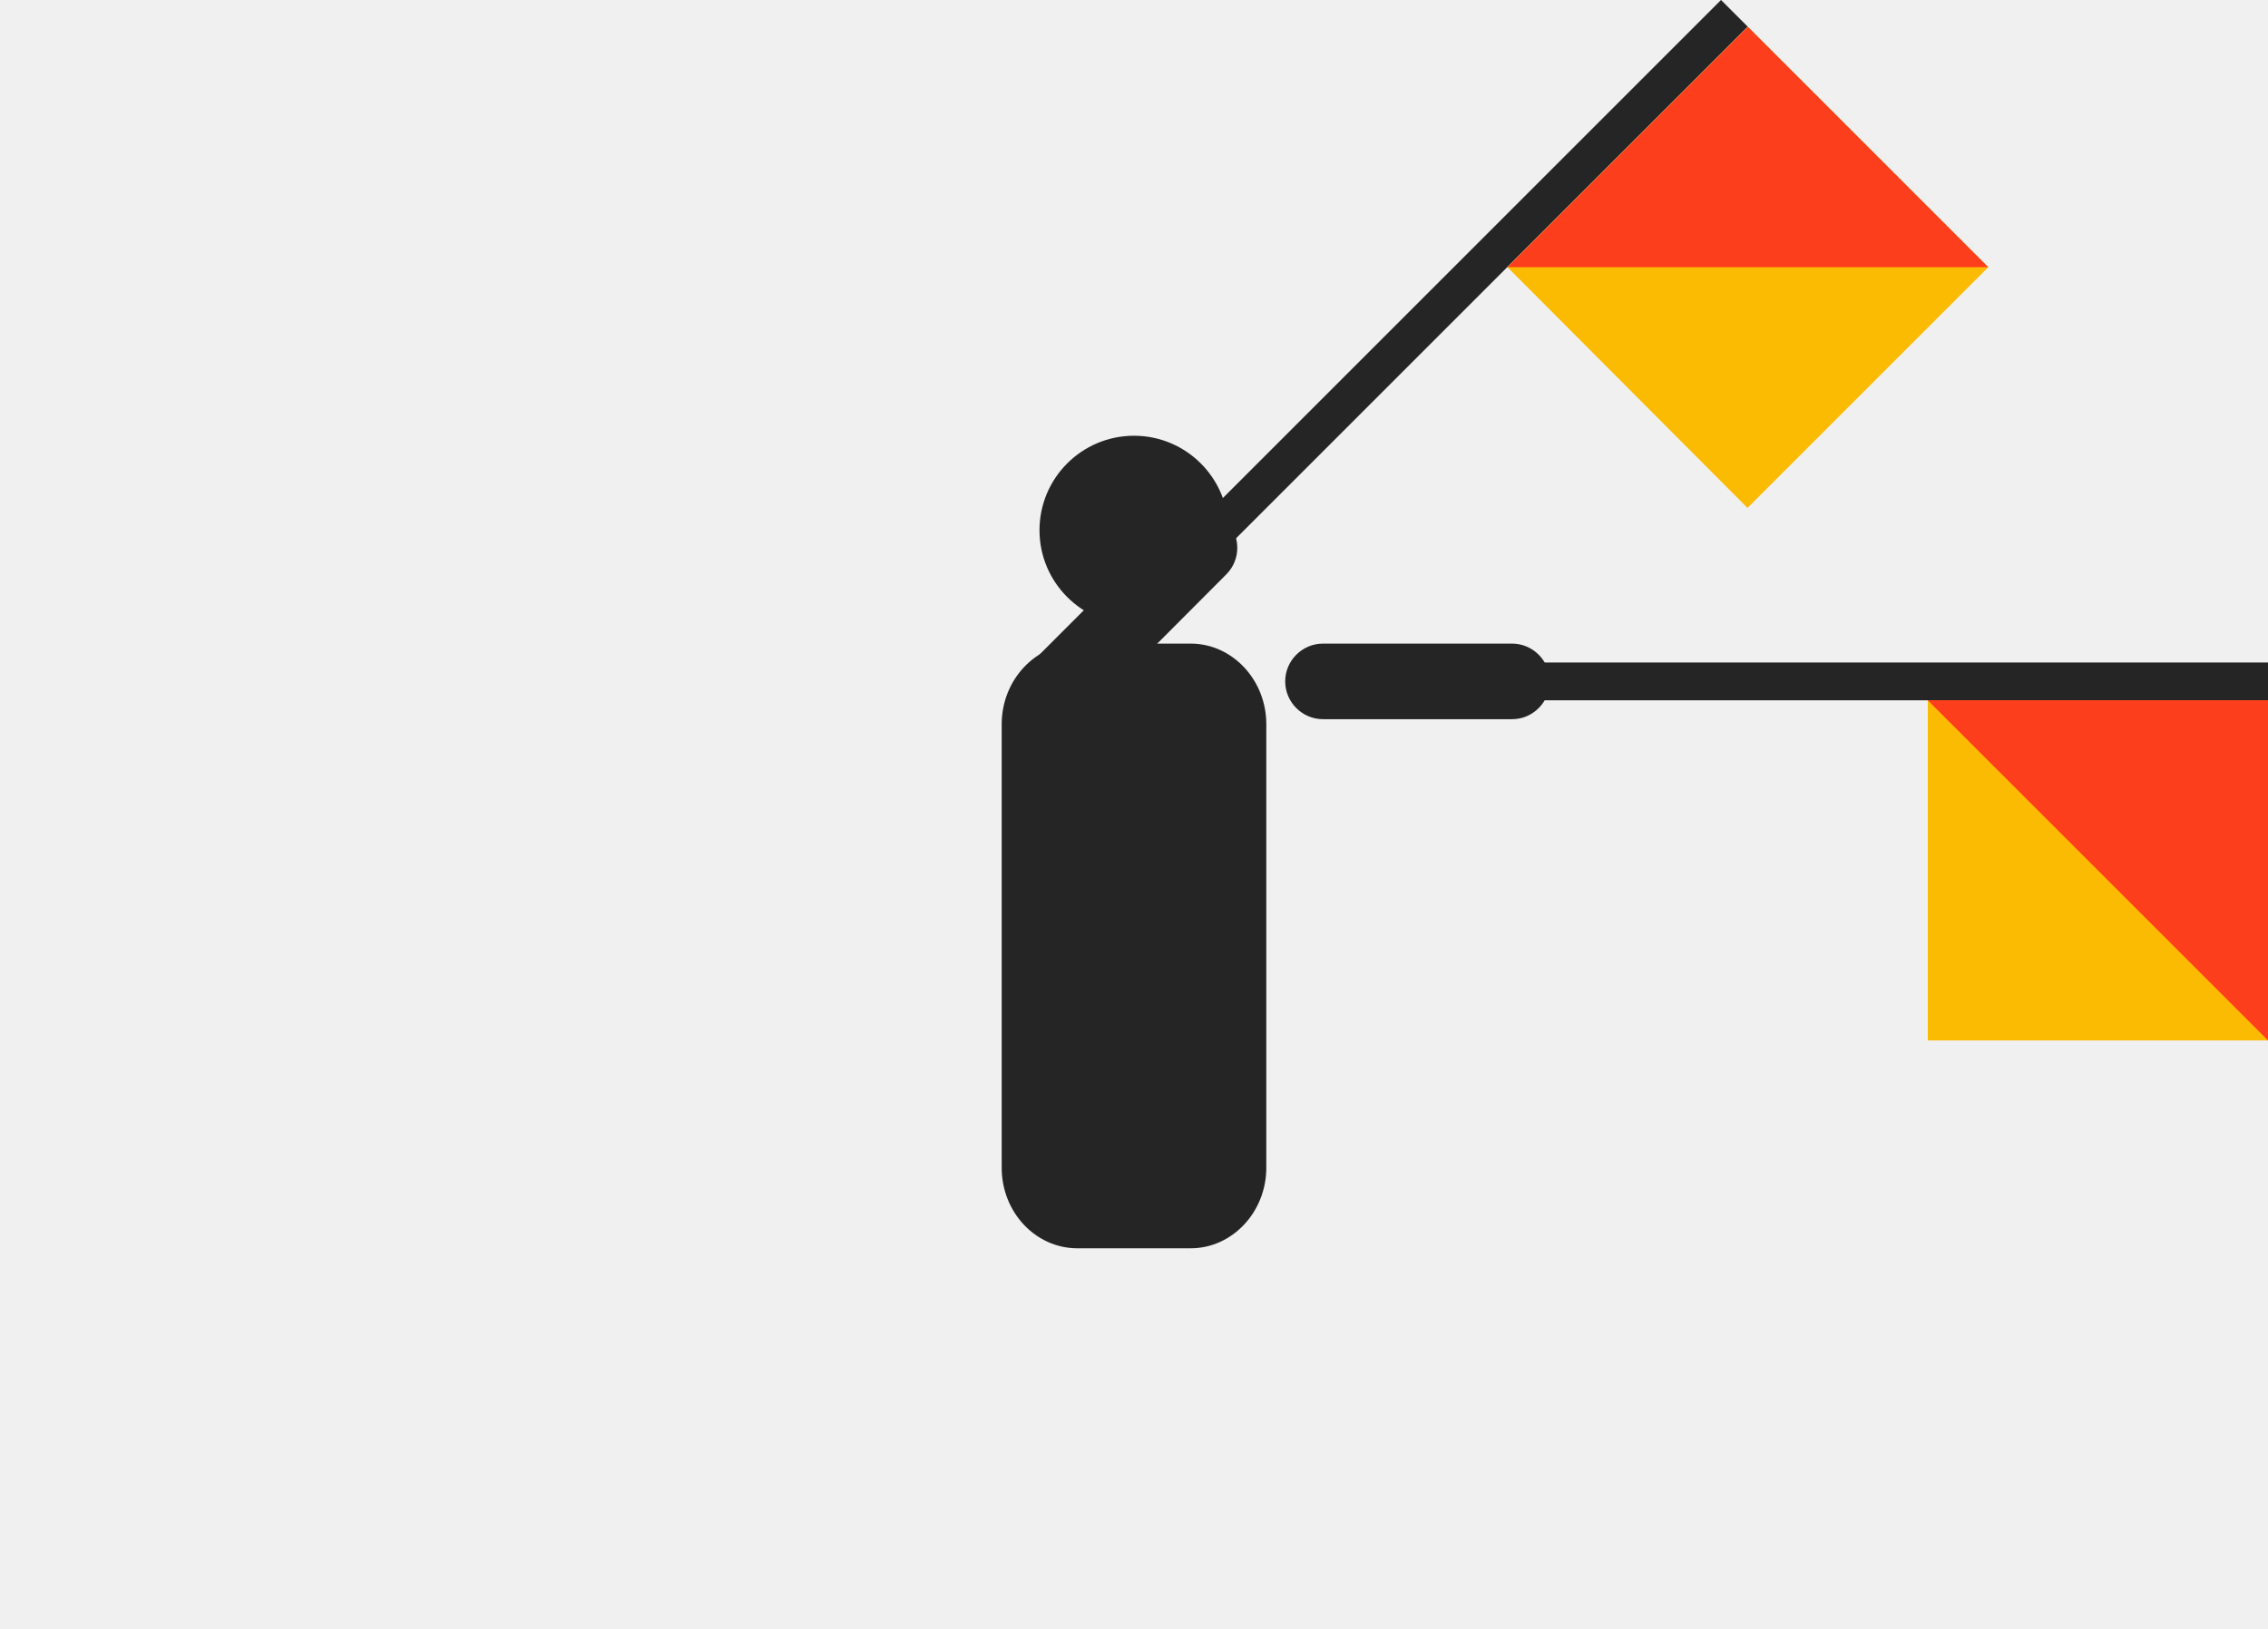
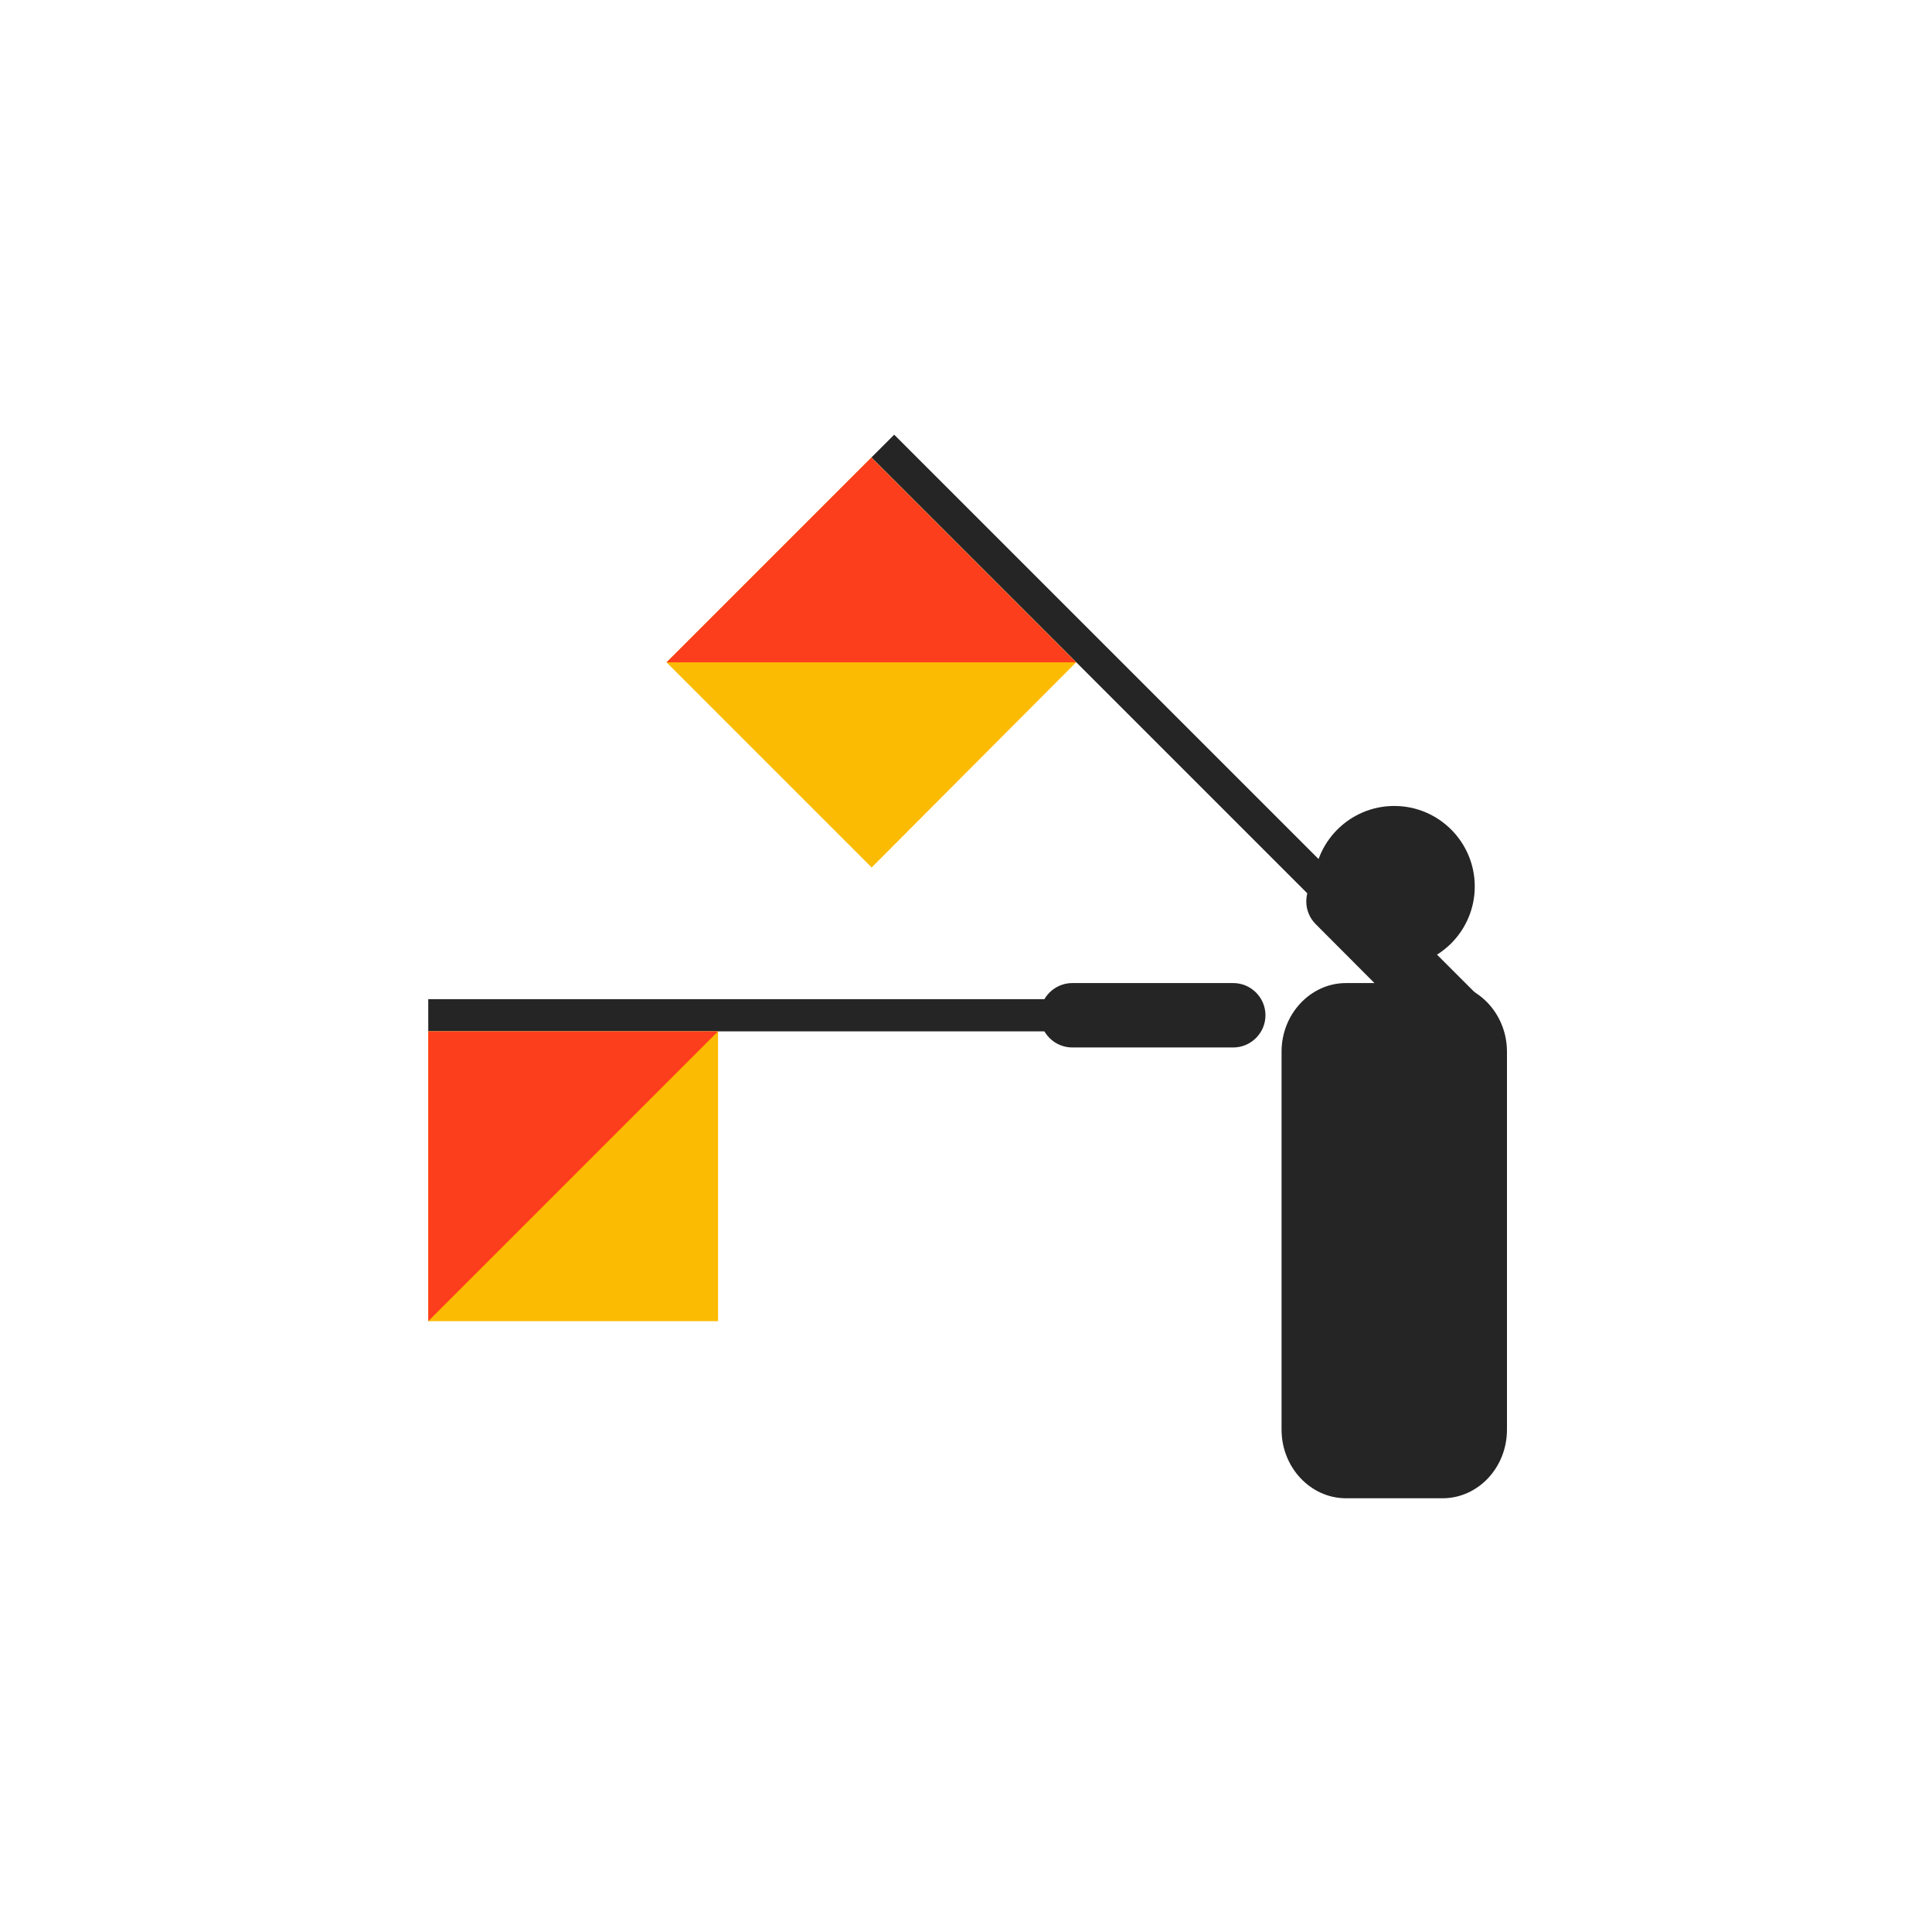
- <svg xmlns="http://www.w3.org/2000/svg" width="600" height="431" viewBox="0 0 600 431" fill="none">
-   <g clip-path="url(#clip0)">
-     <path fill-rule="evenodd" clip-rule="evenodd" d="M275 140.3C275 154.1 286.2 165.3 300 165.3C313.8 165.3 325 154.1 325 140.3C325 126.5 313.8 115.3 300 115.3C286.2 115.3 275 126.5 275 140.3Z" fill="#252525" />
-     <path fill-rule="evenodd" clip-rule="evenodd" d="M315 170.3H285C274 170.3 265 179.9 265 191.6V309C265 320.8 274 330.3 285 330.3H315C326 330.3 335 320.7 335 309V191.6C335 179.9 326 170.3 315 170.3Z" fill="#252525" />
-     <path fill-rule="evenodd" clip-rule="evenodd" d="M289.1 187.4L324.4 152C328.3 148.1 328.3 141.8 324.4 137.9C320.5 134 314.2 134 310.3 137.9L274.9 173.3C271 177.2 271 183.5 274.9 187.4C278.8 191.3 285.2 191.3 289.1 187.4Z" fill="#252525" />
-     <path d="M455.299 -0.007L462.37 7.064L320.95 148.484L313.879 141.413L455.299 -0.007Z" fill="#252525" />
-     <path fill-rule="evenodd" clip-rule="evenodd" d="M462.3 134.4L526 70.7L462.4 7.1L398.8 70.7L462.3 134.4Z" fill="#FCBB03" />
-     <path fill-rule="evenodd" clip-rule="evenodd" d="M526 70.7L462.4 7.1L398.8 70.7H526Z" fill="#FD3E1D" />
-     <path fill-rule="evenodd" clip-rule="evenodd" d="M350 190.3H400C405.5 190.3 410 185.8 410 180.3C410 174.8 405.5 170.3 400 170.3H350C344.5 170.3 340 174.8 340 180.3C340 185.8 344.5 190.3 350 190.3Z" fill="#252525" />
-     <path d="M400 175.3H600V185.3H400V175.3Z" fill="#252525" />
-     <path fill-rule="evenodd" clip-rule="evenodd" d="M510 275.3H600V185.3H510V275.3Z" fill="#FCBB03" />
-     <path fill-rule="evenodd" clip-rule="evenodd" d="M600 275.3V185.3H510L600 275.3Z" fill="#FD3E1D" />
-   </g>
-   <defs>
-     <clipPath id="clip0">
-       <rect width="600" height="430.3" transform="matrix(-1 0 0 1 600 0)" fill="white" />
-     </clipPath>
-   </defs>
+ <svg xmlns="http://www.w3.org/2000/svg" width="600" height="600" viewBox="0 0 600 600" fill="none">
+   <rect width="600" height="600" fill="white" />
+   <path fill-rule="evenodd" clip-rule="evenodd" d="M458 275.3C458 289.1 446.8 300.3 433 300.3C419.2 300.3 408 289.1 408 275.3C408 261.5 419.2 250.3 433 250.3C446.8 250.3 458 261.5 458 275.3Z" fill="#252525" />
+   <path fill-rule="evenodd" clip-rule="evenodd" d="M418 305.3H448C459 305.3 468 314.9 468 326.6V444C468 455.8 459 465.3 448 465.3H418C407 465.3 398 455.7 398 444V326.6C398 314.9 407 305.3 418 305.3Z" fill="#252525" />
+   <path fill-rule="evenodd" clip-rule="evenodd" d="M443.901 322.4L408.601 287C404.701 283.1 404.701 276.8 408.601 272.9C412.501 269 418.801 269 422.701 272.9L458.101 308.3C462.001 312.2 462.001 318.5 458.101 322.4C454.201 326.3 447.801 326.3 443.901 322.4Z" fill="#252525" />
+   <path d="M277.7 134.993L270.629 142.064L412.049 283.484L419.12 276.413L277.7 134.993Z" fill="#252525" />
+   <path fill-rule="evenodd" clip-rule="evenodd" d="M270.7 269.4L207 205.7L270.6 142.1L334.2 205.7L270.7 269.4Z" fill="#FCBB03" />
+   <path fill-rule="evenodd" clip-rule="evenodd" d="M207 205.7L270.6 142.1L334.2 205.7H207Z" fill="#FD3E1D" />
+   <path fill-rule="evenodd" clip-rule="evenodd" d="M383 325.3H333C327.5 325.3 323 320.8 323 315.3C323 309.8 327.5 305.3 333 305.3H383C388.5 305.3 393 309.8 393 315.3C393 320.8 388.5 325.3 383 325.3Z" fill="#252525" />
+   <path d="M333 310.3H133V320.3H333V310.3Z" fill="#252525" />
+   <path fill-rule="evenodd" clip-rule="evenodd" d="M223 410.3H133V320.3H223V410.3Z" fill="#FCBB03" />
+   <path fill-rule="evenodd" clip-rule="evenodd" d="M133 410.3V320.3H223L133 410.3Z" fill="#FD3E1D" />
</svg>
